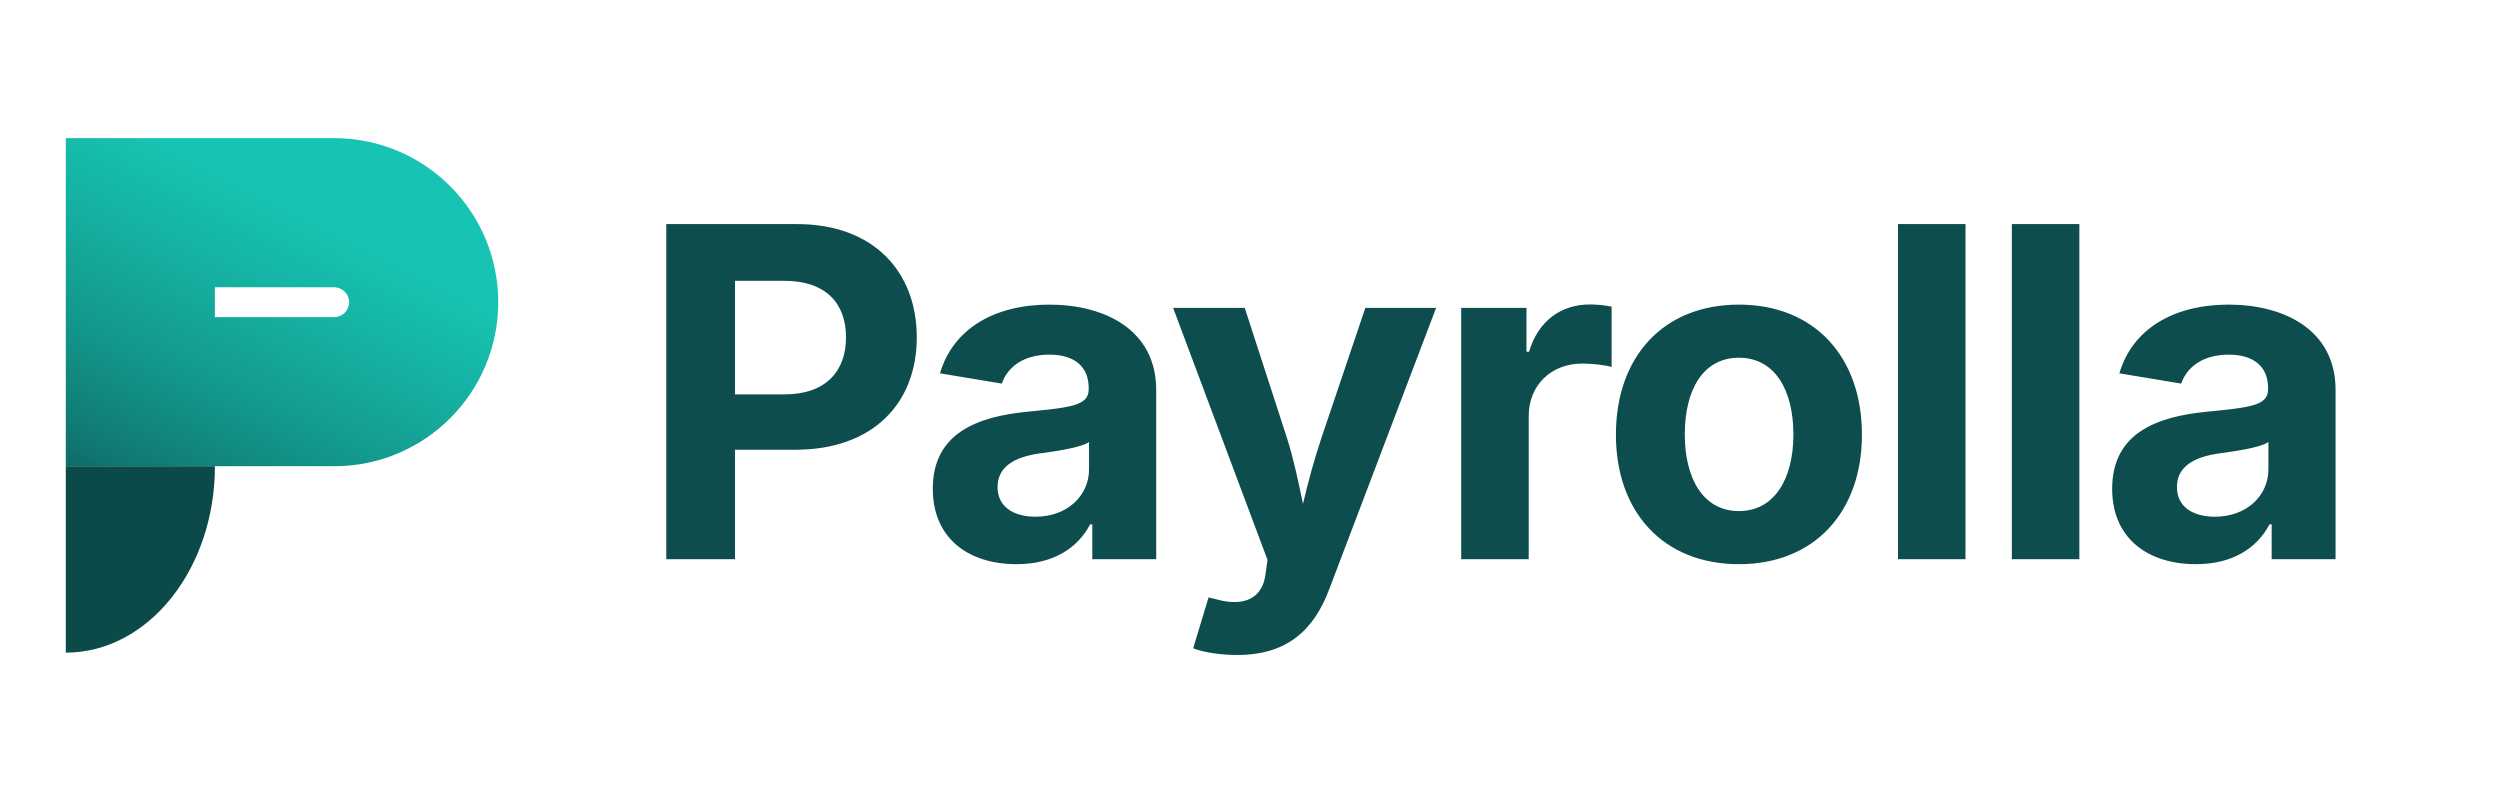
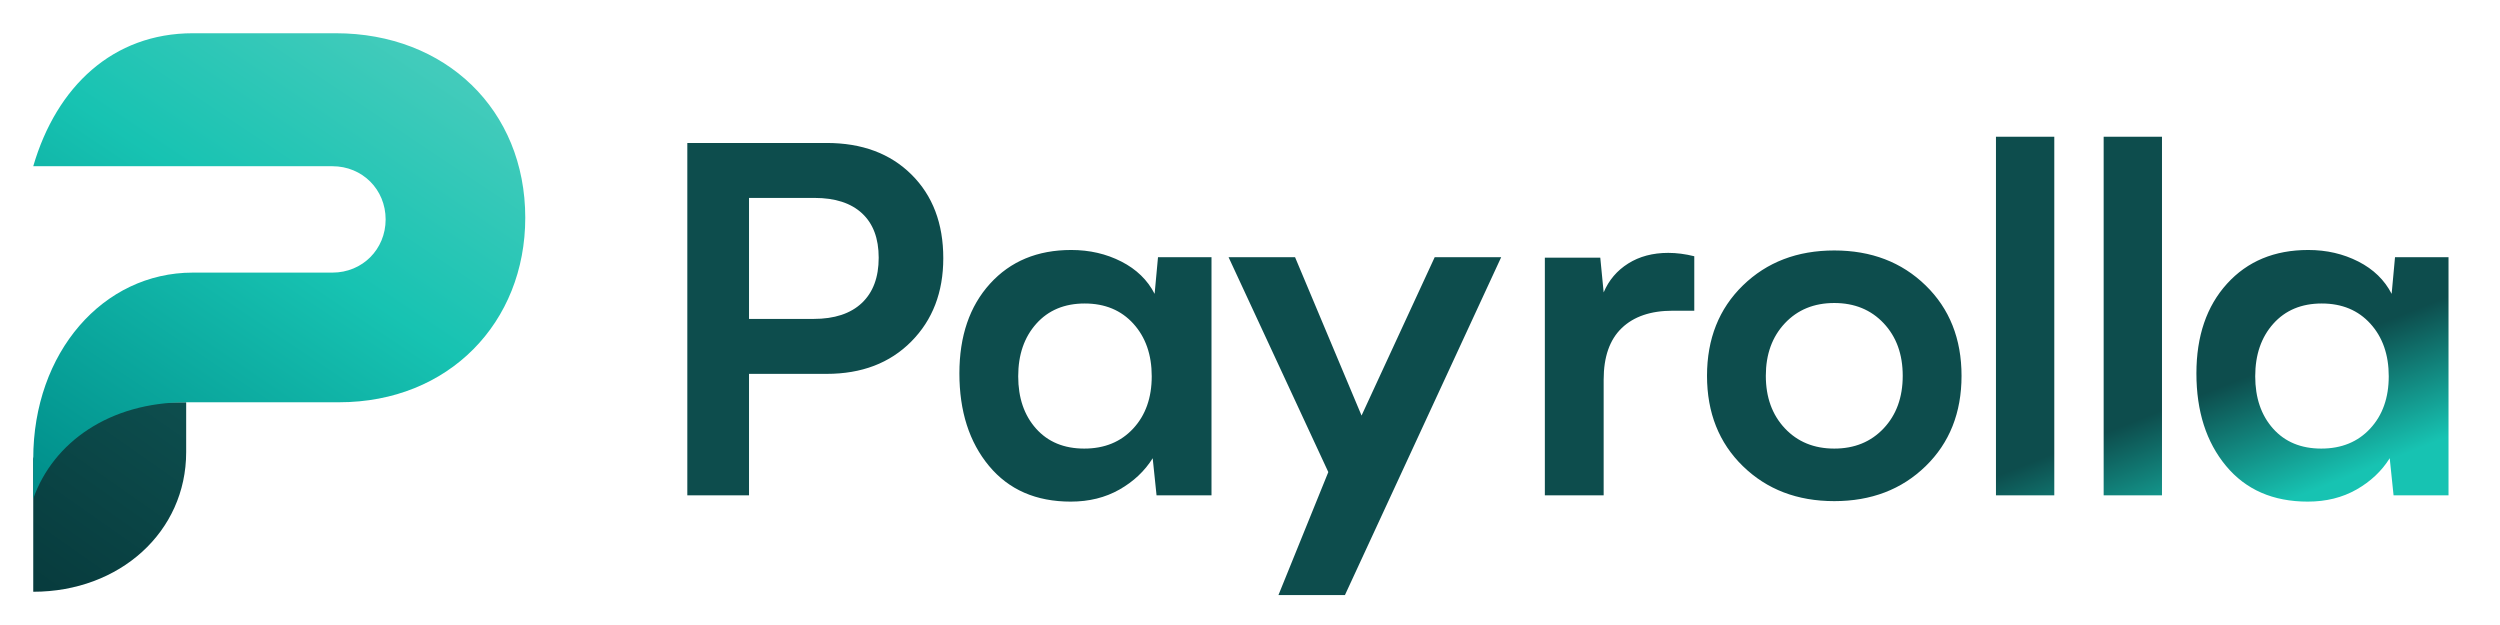
- <svg xmlns="http://www.w3.org/2000/svg" viewBox="0 0 228 72" role="img" aria-label="Payrolla">
+ <svg xmlns="http://www.w3.org/2000/svg" viewBox="0 0 752 188" role="img" aria-label="Payrolla">
  <defs>
-     <linearGradient id="a" x1="40.49" y1="133.41" x2="88.63" y2="38.2" gradientUnits="userSpaceOnUse">
-       <stop offset="0" stop-color="#0D4D4D" />
-       <stop offset=".25" stop-color="#107972" />
-       <stop offset=".5" stop-color="#13978B" />
-       <stop offset=".75" stop-color="#15AFA0" />
+     <linearGradient id="ribbon" x1="10" y1="142" x2="105" y2="0" gradientUnits="userSpaceOnUse">
+       <stop stop-color="#008F8B" />
+       <stop offset=".6" stop-color="#17C3B2" />
+       <stop offset="1" stop-color="#42CBBB" />
+     </linearGradient>
+     <linearGradient id="fold" x1="0" y1="168" x2="40" y2="111" gradientUnits="userSpaceOnUse">
+       <stop stop-color="#073B3D" />
+       <stop offset="1" stop-color="#0D4D4D" />
+     </linearGradient>
+     <linearGradient id="tile" x2="1" y2="1">
+       <stop stop-color="#073B3D" />
+       <stop offset="1" stop-color="#08675F" />
+     </linearGradient>
+     <linearGradient id="word" x2="1" y2=".65">
+       <stop stop-color="#0D4D4D" />
+       <stop offset=".86" stop-color="#0D4D4D" />
      <stop offset="1" stop-color="#17C3B2" />
    </linearGradient>
  </defs>
-   <g transform="translate(2.6 9.2)scale(.34)">
-     <path fill="#0B4A48" d="M10 98H50A40 50 0 0 1 10 148Z" />
-     <path fill="url(#a)" fill-rule="evenodd" d="M10 10H82A44 44 0 0 1 82 98H10ZM50 50H82A4 4 0 0 1 82 58H50Z" />
+   <g transform="translate(10 10)">
+     <path fill="url(#fold)" d="M0 128C4 117 17 111 30 111H46V126C46 150 26 168 0 168Z" />
+     <path fill="url(#ribbon)" d="M0 40C7 16 24 0 48 0H91C124 0 148 23 148 55.5C148 87 125 111 92 111H46C23 111 6 123 0 140V128C0 96 21 72 48 72H90C99 72 106 65 106 56C106 47 99 40 90 40Z" />
  </g>
-   <text x="58" y="51" font-family="Satoshi,'Plus Jakarta Sans',Inter,'SF Pro Display',system-ui,sans-serif" font-size="42" font-weight="700" letter-spacing="-1" fill="#0D4D4D">Payrolla</text>
+   <path fill="url(#word)" d="M248.65 112.46H225.305V149.0H206.745V43.005H248.65Q264.6 43.005 274.17 52.503Q283.74 62.0 283.74 77.66Q283.74 93.03 274.097 102.745Q264.455 112.46 248.65 112.46ZM245.025 59.535H225.305V95.93H244.735Q254.16 95.93 259.235 91.145Q264.31 86.36 264.31 77.515Q264.31 68.815 259.308 64.175Q254.305 59.535 245.025 59.535ZM348.325 77.37H364.42V149.0H347.89L346.73 137.835Q343.105 143.635 336.725 147.26Q330.345 150.885 322.08 150.885Q306.42 150.885 297.502 140.155Q288.585 129.425 288.585 112.315Q288.585 95.495 297.793 85.345Q307.0 75.195 322.225 75.195Q330.49 75.195 337.305 78.675Q344.12 82.155 347.31 88.39ZM340.857 128.918Q346.44 122.9 346.44 113.185Q346.44 103.47 340.93 97.38Q335.42 91.29 326.285 91.29Q317.15 91.29 311.712 97.38Q306.275 103.47 306.275 113.185Q306.275 122.9 311.64 128.918Q317.005 134.935 326.14 134.935Q335.275 134.935 340.857 128.918ZM369.555 77.37H389.555L409.555 125L431.555 77.37H451.555L404.555 179H384.555L399.555 142ZM509.64 77.08V93.465H503.115Q493.255 93.465 487.817 98.685Q482.38 103.905 482.38 114.2V149.0H464.69V77.515H481.365L482.38 87.955Q484.7 82.445 489.775 79.255Q494.85 76.065 501.81 76.065Q505.58 76.065 509.64 77.08ZM524.272 140.228Q513.47 129.715 513.47 113.04Q513.47 96.365 524.272 85.853Q535.075 75.34 551.75 75.34Q568.425 75.34 579.227 85.853Q590.03 96.365 590.03 113.04Q590.03 129.715 579.227 140.228Q568.425 150.74 551.75 150.74Q535.075 150.74 524.272 140.228ZM536.888 97.235Q531.16 103.325 531.16 113.04Q531.16 122.755 536.888 128.845Q542.615 134.935 551.75 134.935Q560.885 134.935 566.612 128.845Q572.34 122.755 572.34 113.04Q572.34 103.325 566.612 97.235Q560.885 91.145 551.75 91.145Q542.615 91.145 536.888 97.235ZM617.93 149.0H600.385V41.12H617.93ZM650.325 149.0H632.78V41.12H650.325ZM720.42 77.37H736.515V149.0H719.985L718.825 137.835Q715.2 143.635 708.82 147.26Q702.44 150.885 694.175 150.885Q678.515 150.885 669.597 140.155Q660.68 129.425 660.68 112.315Q660.68 95.495 669.887 85.345Q679.095 75.195 694.32 75.195Q702.585 75.195 709.4 78.675Q716.215 82.155 719.405 88.39ZM712.952 128.918Q718.535 122.9 718.535 113.185Q718.535 103.47 713.025 97.38Q707.515 91.29 698.38 91.29Q689.245 91.29 683.807 97.38Q678.37 103.47 678.37 113.185Q678.37 122.9 683.735 128.918Q689.1 134.935 698.235 134.935Q707.37 134.935 712.952 128.918Z" />
</svg>
